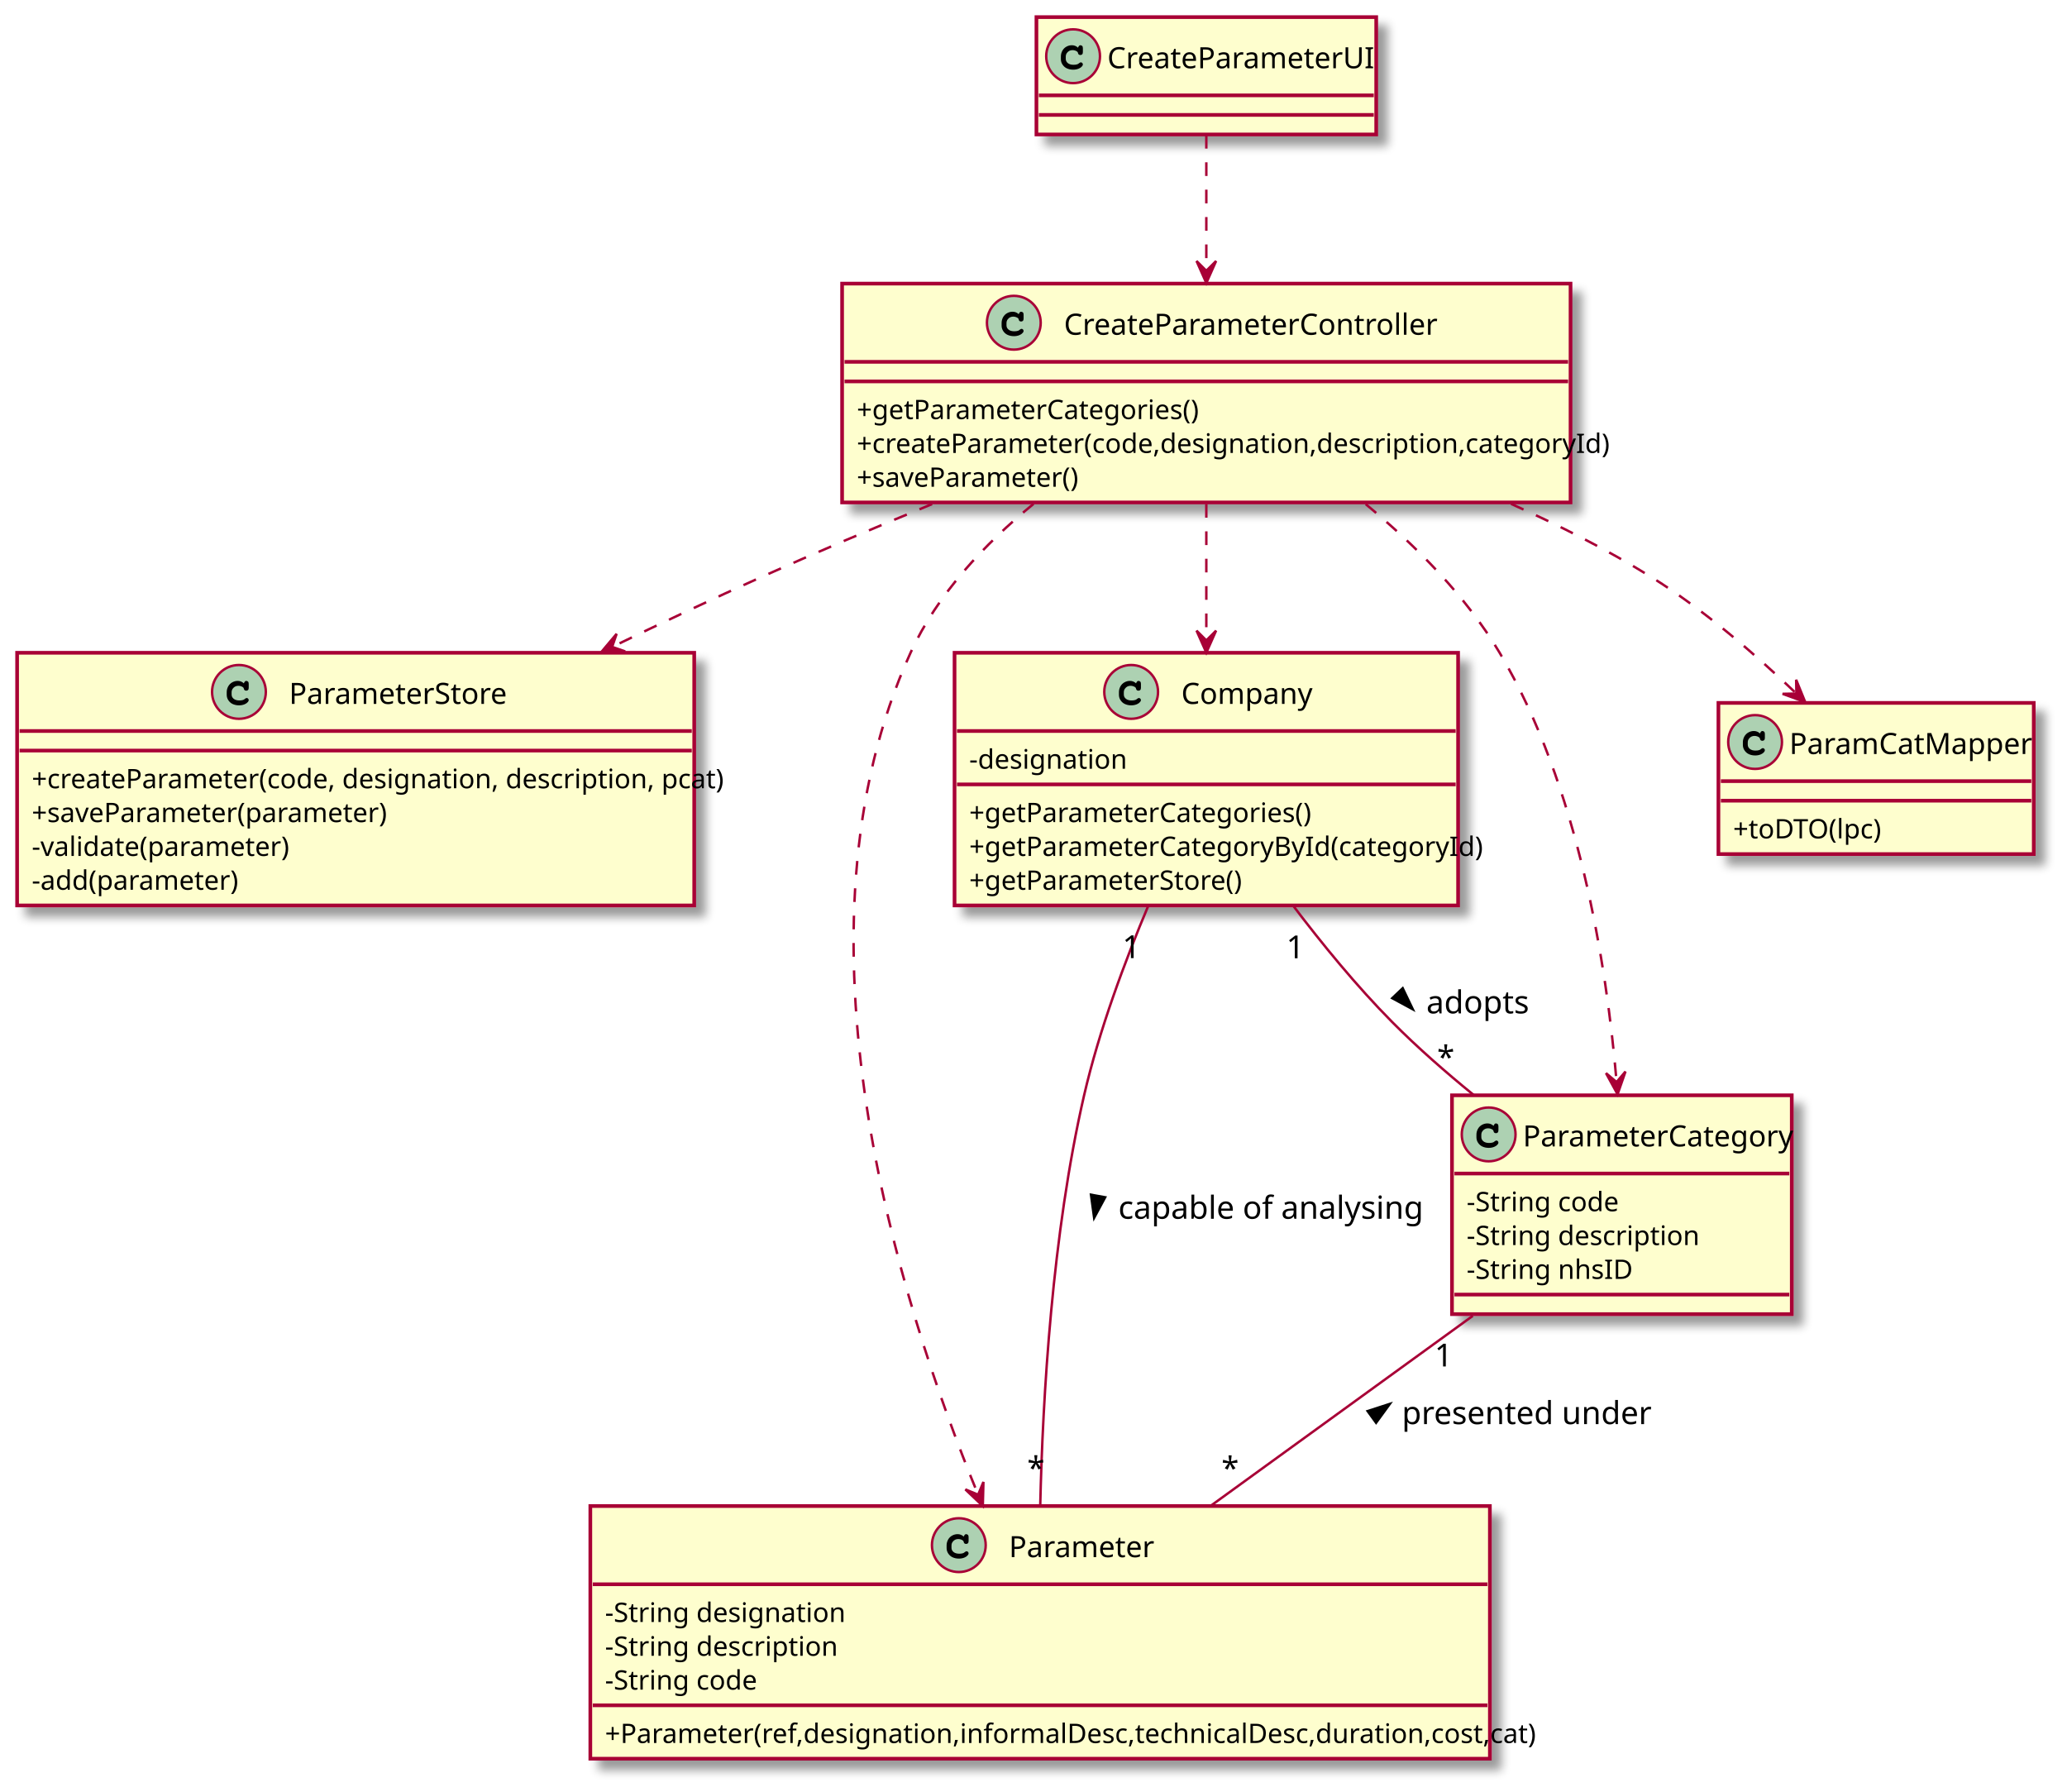
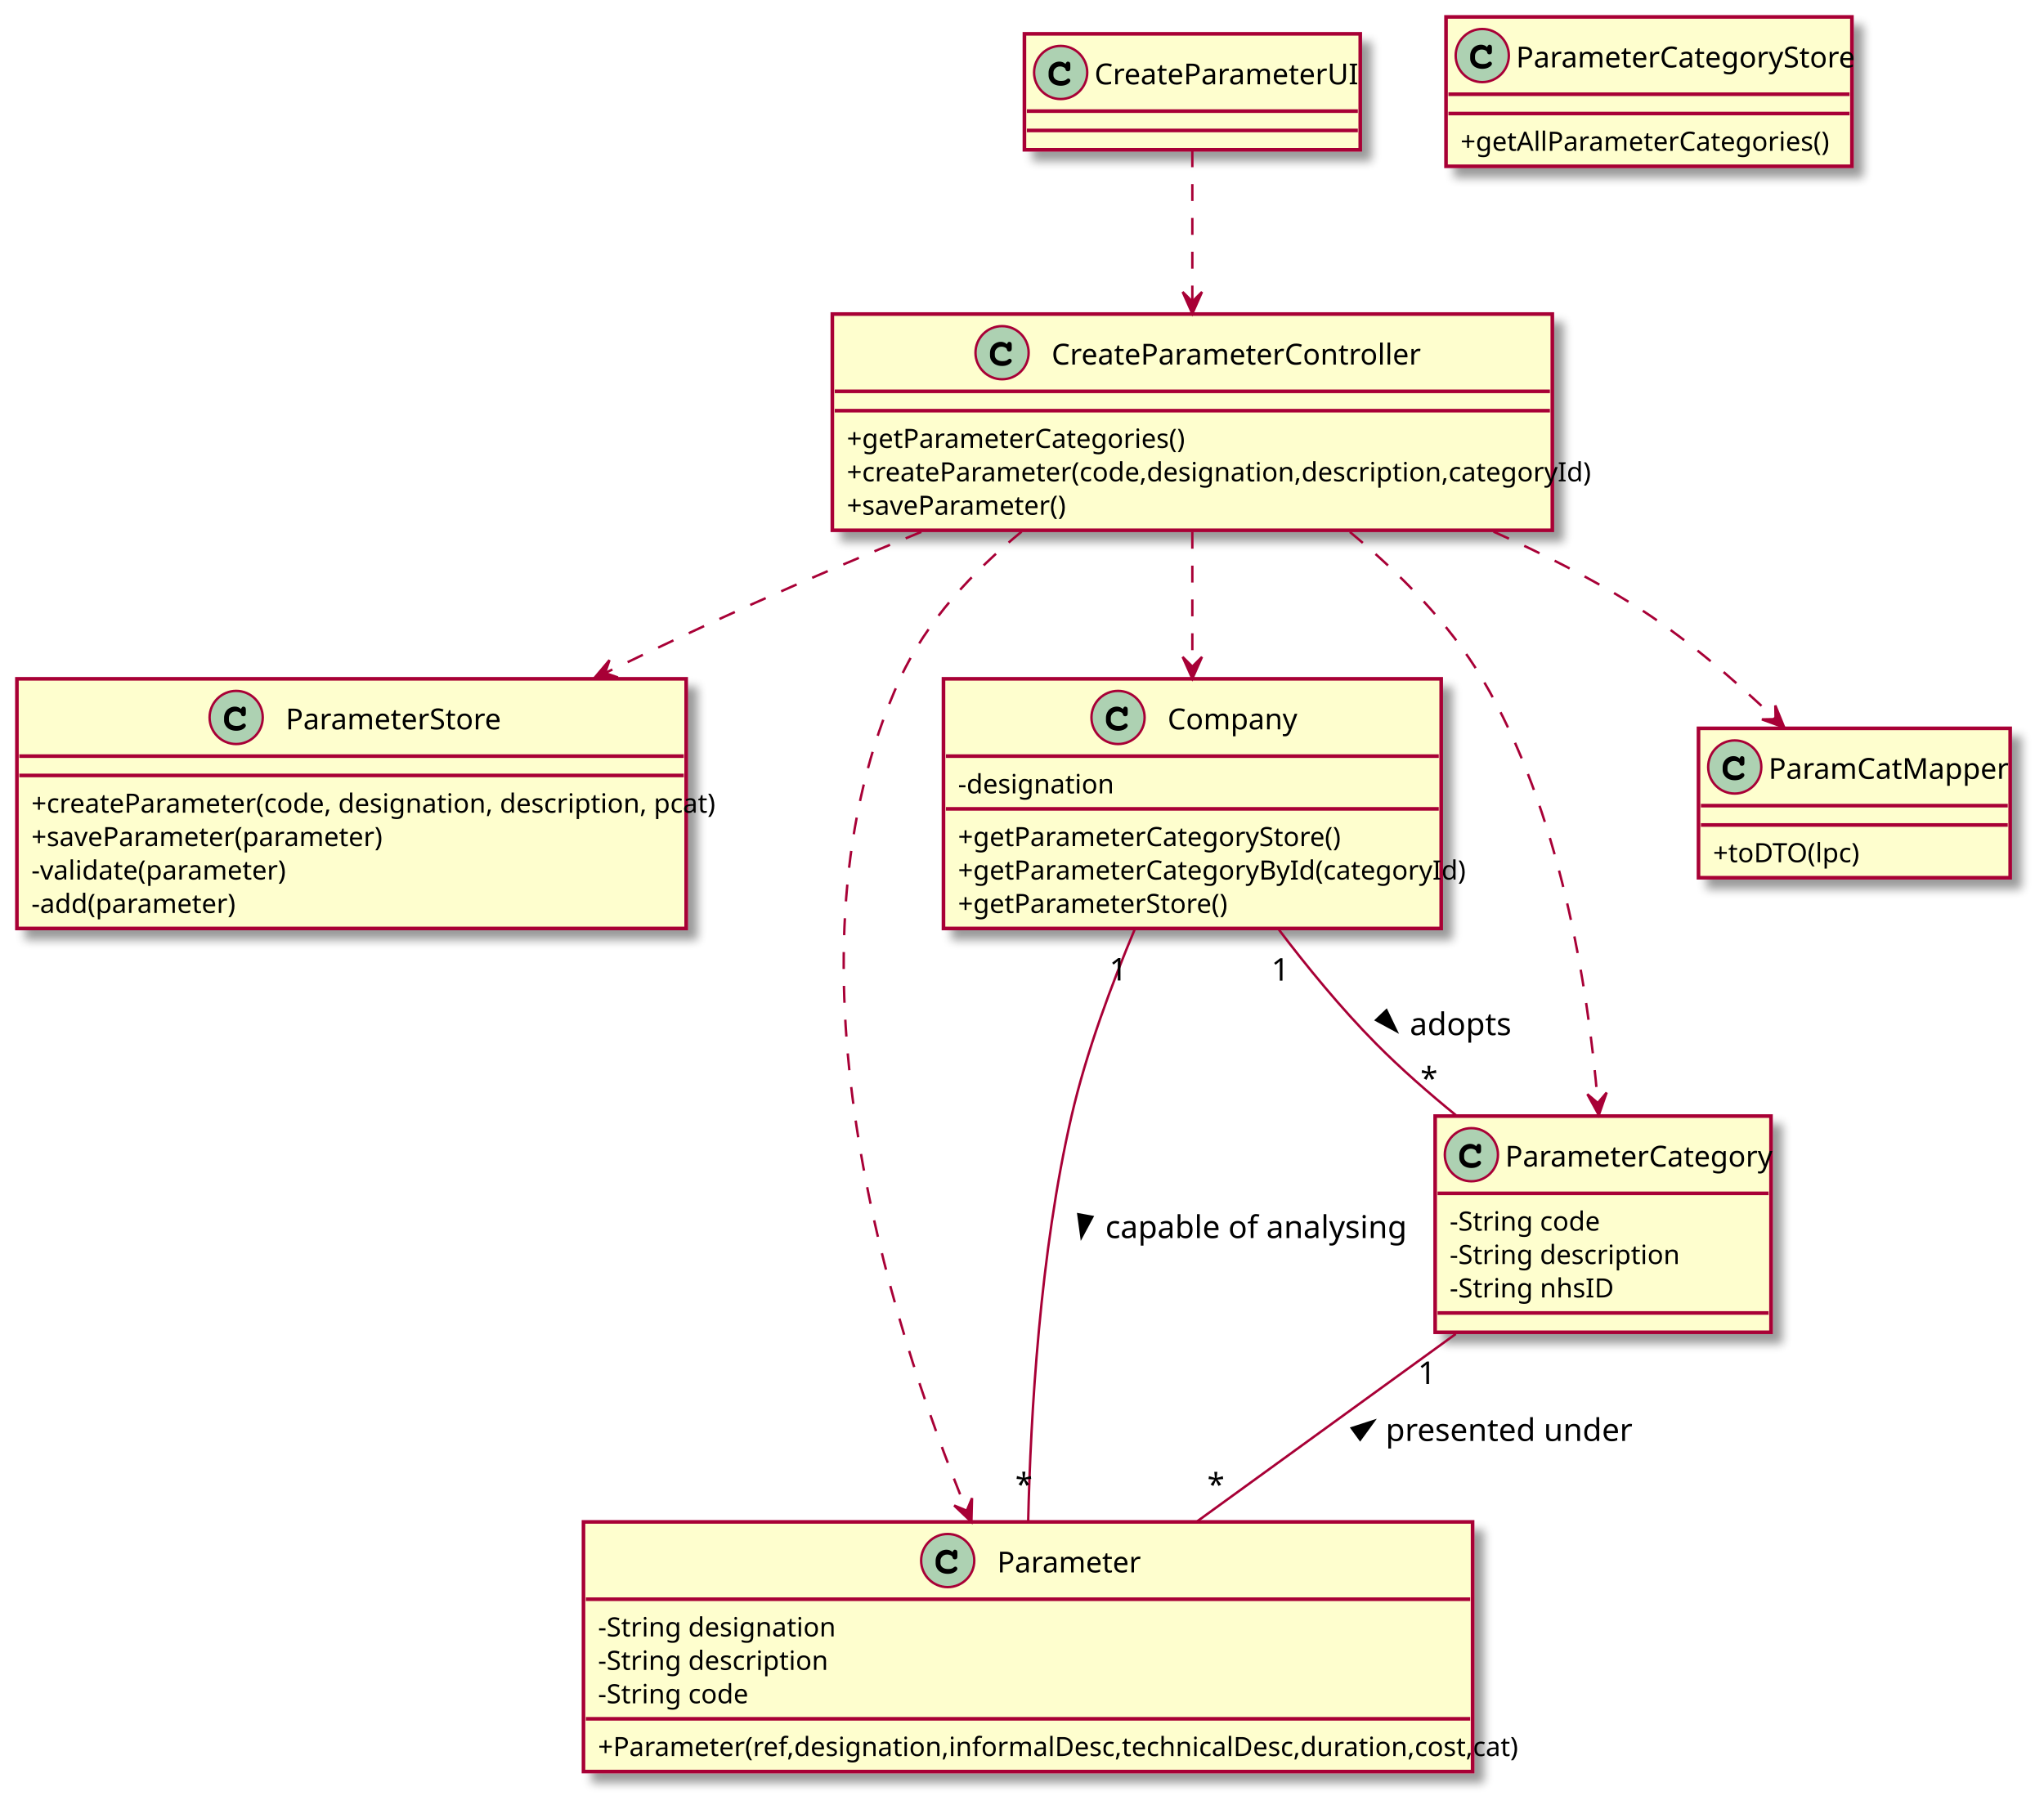
- <svg xmlns="http://www.w3.org/2000/svg" contentScriptType="application/ecmascript" contentStyleType="text/css" height="916.25px" preserveAspectRatio="none" style="width:1057px;height:916px;" version="1.1" viewBox="0 0 1057 916" width="1057.5px" zoomAndPan="magnify">
+ <svg xmlns="http://www.w3.org/2000/svg" contentScriptType="application/ecmascript" contentStyleType="text/css" height="747px" preserveAspectRatio="none" style="width:846px;height:747px;" version="1.1" viewBox="0 0 846 747" width="846px" zoomAndPan="magnify">
  <defs>
-     <filter height="300%" id="f1ad2ldu4767w4" width="300%" x="-1" y="-1">
-       <feGaussianBlur result="blurOut" stdDeviation="2.5" />
+     <filter height="300%" id="f1tzbgn1un567f" width="300%" x="-1" y="-1">
+       <feGaussianBlur result="blurOut" stdDeviation="2.0" />
      <feColorMatrix in="blurOut" result="blurOut2" type="matrix" values="0 0 0 0 0 0 0 0 0 0 0 0 0 0 0 0 0 0 .4 0" />
-       <feOffset dx="5.0" dy="5.0" in="blurOut2" result="blurOut3" />
+       <feOffset dx="4.0" dy="4.0" in="blurOut2" result="blurOut3" />
      <feBlend in="SourceGraphic" in2="blurOut3" mode="normal" />
    </filter>
  </defs>
  <g>
-     <rect codeLine="4" fill="#FEFECE" filter="url(#f1ad2ldu4767w4)" height="129.18" id="ParameterStore" style="stroke:#A80036;stroke-width:1.875;" width="346.25" x="8.75" y="333.75" />
-     <ellipse cx="122.188" cy="353.75" fill="#ADD1B2" rx="13.75" ry="13.75" style="stroke:#A80036;stroke-width:1.25;" />
-     <path d="M124.688,349.375 Q124.941,348.75 125.234,348.438 Q125.527,348.125 125.859,348.125 Q126.445,348.125 126.816,348.477 Q127.188,348.828 127.188,349.648 L127.188,351.602 Q127.188,352.422 126.836,352.773 Q126.484,353.125 125.938,353.125 Q125.449,353.125 125.137,352.91 Q124.824,352.695 124.688,352.129 Q124.629,351.738 124.414,351.523 Q124.023,351.113 123.32,350.879 Q122.617,350.625 121.914,350.625 Q121.035,350.625 120.293,350.977 Q119.57,351.328 119.004,352.109 Q118.438,352.891 118.438,353.965 L118.438,355.117 Q118.438,356.406 119.492,357.266 Q120.547,358.125 122.422,358.125 Q123.535,358.125 124.316,357.871 Q124.766,357.734 125.273,357.285 Q125.606,357.031 125.781,356.953 Q125.957,356.875 126.172,356.875 Q126.582,356.875 126.875,357.207 Q127.188,357.519 127.188,357.969 Q127.188,358.398 126.758,358.906 Q126.133,359.648 125.137,360.059 Q123.828,360.625 122.227,360.625 Q120.352,360.625 118.848,359.883 Q117.637,359.297 116.777,358.027 Q115.938,356.758 115.938,355.254 L115.938,353.887 Q115.938,352.324 116.68,350.957 Q117.441,349.59 118.75,348.867 Q120.078,348.125 121.562,348.125 Q122.461,348.125 123.242,348.438 Q124.023,348.75 124.688,349.375 Z " fill="#000000" />
-     <text fill="#000000" font-family="sans-serif" font-size="15" lengthAdjust="spacing" textLength="108.75" x="147.812" y="359.888">ParameterStore</text>
-     <line style="stroke:#A80036;stroke-width:1.875;" x1="10" x2="353.75" y1="373.75" y2="373.75" />
-     <line style="stroke:#A80036;stroke-width:1.875;" x1="10" x2="353.75" y1="383.75" y2="383.75" />
-     <text fill="#000000" font-family="sans-serif" font-size="13.75" lengthAdjust="spacing" textLength="331.25" x="16.25" y="403.024">+createParameter(code, designation, description, pcat)</text>
-     <text fill="#000000" font-family="sans-serif" font-size="13.75" lengthAdjust="spacing" textLength="170" x="16.25" y="420.319">+saveParameter(parameter)</text>
-     <text fill="#000000" font-family="sans-serif" font-size="13.75" lengthAdjust="spacing" textLength="122.5" x="16.25" y="437.613">-validate(parameter)</text>
-     <text fill="#000000" font-family="sans-serif" font-size="13.75" lengthAdjust="spacing" textLength="98.75" x="16.25" y="454.908">-add(parameter)</text>
-     <rect codeLine="12" fill="#FEFECE" filter="url(#f1ad2ldu4767w4)" height="129.18" id="Parameter" style="stroke:#A80036;stroke-width:1.875;" width="460" x="301.875" y="770" />
-     <ellipse cx="490.312" cy="790" fill="#ADD1B2" rx="13.75" ry="13.75" style="stroke:#A80036;stroke-width:1.25;" />
-     <path d="M492.812,785.625 Q493.066,785 493.359,784.688 Q493.652,784.375 493.984,784.375 Q494.57,784.375 494.941,784.727 Q495.312,785.078 495.312,785.898 L495.312,787.852 Q495.312,788.672 494.961,789.023 Q494.609,789.375 494.062,789.375 Q493.574,789.375 493.262,789.16 Q492.949,788.945 492.812,788.379 Q492.754,787.988 492.539,787.773 Q492.148,787.363 491.445,787.129 Q490.742,786.875 490.039,786.875 Q489.16,786.875 488.418,787.227 Q487.695,787.578 487.129,788.359 Q486.562,789.141 486.562,790.215 L486.562,791.367 Q486.562,792.656 487.617,793.516 Q488.672,794.375 490.547,794.375 Q491.66,794.375 492.441,794.121 Q492.891,793.984 493.398,793.535 Q493.731,793.281 493.906,793.203 Q494.082,793.125 494.297,793.125 Q494.707,793.125 495,793.457 Q495.312,793.769 495.312,794.219 Q495.312,794.648 494.883,795.156 Q494.258,795.898 493.262,796.309 Q491.953,796.875 490.352,796.875 Q488.477,796.875 486.973,796.133 Q485.762,795.547 484.902,794.277 Q484.062,793.008 484.062,791.504 L484.062,790.137 Q484.062,788.574 484.805,787.207 Q485.566,785.84 486.875,785.117 Q488.203,784.375 489.688,784.375 Q490.586,784.375 491.367,784.688 Q492.148,785 492.812,785.625 Z " fill="#000000" />
-     <text fill="#000000" font-family="sans-serif" font-size="15" lengthAdjust="spacing" textLength="72.5" x="515.938" y="796.138">Parameter</text>
-     <line style="stroke:#A80036;stroke-width:1.875;" x1="303.125" x2="760.625" y1="810" y2="810" />
-     <text fill="#000000" font-family="sans-serif" font-size="13.75" lengthAdjust="spacing" textLength="112.5" x="309.375" y="829.274">-String designation</text>
-     <text fill="#000000" font-family="sans-serif" font-size="13.75" lengthAdjust="spacing" textLength="110" x="309.375" y="846.569">-String description</text>
-     <text fill="#000000" font-family="sans-serif" font-size="13.75" lengthAdjust="spacing" textLength="73.75" x="309.375" y="863.864">-String code</text>
-     <line style="stroke:#A80036;stroke-width:1.875;" x1="303.125" x2="760.625" y1="871.885" y2="871.885" />
-     <text fill="#000000" font-family="sans-serif" font-size="13.75" lengthAdjust="spacing" textLength="445" x="309.375" y="891.158">+Parameter(ref,designation,informalDesc,technicalDesc,duration,cost,cat)</text>
-     <rect codeLine="19" fill="#FEFECE" filter="url(#f1ad2ldu4767w4)" height="129.18" id="Company" style="stroke:#A80036;stroke-width:1.875;" width="257.5" x="488.125" y="333.75" />
-     <ellipse cx="578.438" cy="353.75" fill="#ADD1B2" rx="13.75" ry="13.75" style="stroke:#A80036;stroke-width:1.25;" />
-     <path d="M580.938,349.375 Q581.191,348.75 581.484,348.438 Q581.777,348.125 582.109,348.125 Q582.695,348.125 583.066,348.477 Q583.438,348.828 583.438,349.648 L583.438,351.602 Q583.438,352.422 583.086,352.773 Q582.734,353.125 582.188,353.125 Q581.699,353.125 581.387,352.91 Q581.074,352.695 580.938,352.129 Q580.879,351.738 580.664,351.523 Q580.273,351.113 579.57,350.879 Q578.867,350.625 578.164,350.625 Q577.285,350.625 576.543,350.977 Q575.82,351.328 575.254,352.109 Q574.688,352.891 574.688,353.965 L574.688,355.117 Q574.688,356.406 575.742,357.266 Q576.797,358.125 578.672,358.125 Q579.785,358.125 580.566,357.871 Q581.016,357.734 581.523,357.285 Q581.856,357.031 582.031,356.953 Q582.207,356.875 582.422,356.875 Q582.832,356.875 583.125,357.207 Q583.438,357.519 583.438,357.969 Q583.438,358.398 583.008,358.906 Q582.383,359.648 581.387,360.059 Q580.078,360.625 578.477,360.625 Q576.602,360.625 575.098,359.883 Q573.887,359.297 573.027,358.027 Q572.188,356.758 572.188,355.254 L572.188,353.887 Q572.188,352.324 572.93,350.957 Q573.691,349.59 575,348.867 Q576.328,348.125 577.812,348.125 Q578.711,348.125 579.492,348.438 Q580.273,348.75 580.938,349.375 Z " fill="#000000" />
-     <text fill="#000000" font-family="sans-serif" font-size="15" lengthAdjust="spacing" textLength="66.25" x="604.062" y="359.888">Company</text>
-     <line style="stroke:#A80036;stroke-width:1.875;" x1="489.375" x2="744.375" y1="373.75" y2="373.75" />
-     <text fill="#000000" font-family="sans-serif" font-size="13.75" lengthAdjust="spacing" textLength="73.75" x="495.625" y="393.024">-designation</text>
-     <line style="stroke:#A80036;stroke-width:1.875;" x1="489.375" x2="744.375" y1="401.045" y2="401.045" />
-     <text fill="#000000" font-family="sans-serif" font-size="13.75" lengthAdjust="spacing" textLength="162.5" x="495.625" y="420.319">+getParameterCategories()</text>
-     <text fill="#000000" font-family="sans-serif" font-size="13.75" lengthAdjust="spacing" textLength="242.5" x="495.625" y="437.613">+getParameterCategoryById(categoryId)</text>
-     <text fill="#000000" font-family="sans-serif" font-size="13.75" lengthAdjust="spacing" textLength="130" x="495.625" y="454.908">+getParameterStore()</text>
-     <rect codeLine="26" fill="#FEFECE" filter="url(#f1ad2ldu4767w4)" height="111.885" id="ParameterCategory" style="stroke:#A80036;stroke-width:1.875;" width="173.75" x="742.5" y="560" />
-     <ellipse cx="761.25" cy="580" fill="#ADD1B2" rx="13.75" ry="13.75" style="stroke:#A80036;stroke-width:1.25;" />
-     <path d="M763.75,575.625 Q764.004,575 764.297,574.688 Q764.59,574.375 764.922,574.375 Q765.508,574.375 765.879,574.727 Q766.25,575.078 766.25,575.898 L766.25,577.852 Q766.25,578.672 765.898,579.023 Q765.547,579.375 765,579.375 Q764.512,579.375 764.199,579.16 Q763.887,578.945 763.75,578.379 Q763.691,577.988 763.477,577.773 Q763.086,577.363 762.383,577.129 Q761.68,576.875 760.977,576.875 Q760.098,576.875 759.356,577.227 Q758.633,577.578 758.066,578.359 Q757.5,579.141 757.5,580.215 L757.5,581.367 Q757.5,582.656 758.555,583.516 Q759.609,584.375 761.484,584.375 Q762.598,584.375 763.379,584.121 Q763.828,583.984 764.336,583.535 Q764.668,583.281 764.844,583.203 Q765.019,583.125 765.234,583.125 Q765.644,583.125 765.938,583.457 Q766.25,583.769 766.25,584.219 Q766.25,584.648 765.82,585.156 Q765.195,585.898 764.199,586.309 Q762.891,586.875 761.289,586.875 Q759.414,586.875 757.91,586.133 Q756.699,585.547 755.84,584.277 Q755,583.008 755,581.504 L755,580.137 Q755,578.574 755.742,577.207 Q756.504,575.84 757.812,575.117 Q759.141,574.375 760.625,574.375 Q761.523,574.375 762.305,574.688 Q763.086,575 763.75,575.625 Z " fill="#000000" />
-     <text fill="#000000" font-family="sans-serif" font-size="15" lengthAdjust="spacing" textLength="133.75" x="778.75" y="586.138">ParameterCategory</text>
-     <line style="stroke:#A80036;stroke-width:1.875;" x1="743.75" x2="915" y1="600" y2="600" />
-     <text fill="#000000" font-family="sans-serif" font-size="13.75" lengthAdjust="spacing" textLength="73.75" x="750" y="619.274">-String code</text>
-     <text fill="#000000" font-family="sans-serif" font-size="13.75" lengthAdjust="spacing" textLength="110" x="750" y="636.569">-String description</text>
-     <text fill="#000000" font-family="sans-serif" font-size="13.75" lengthAdjust="spacing" textLength="77.5" x="750" y="653.864">-String nhsID</text>
-     <line style="stroke:#A80036;stroke-width:1.875;" x1="743.75" x2="915" y1="661.885" y2="661.885" />
-     <rect codeLine="34" fill="#FEFECE" filter="url(#f1ad2ldu4767w4)" height="77.295" id="ParamCatMapper" style="stroke:#A80036;stroke-width:1.875;" width="161.25" x="878.75" y="359.375" />
-     <ellipse cx="897.5" cy="379.375" fill="#ADD1B2" rx="13.75" ry="13.75" style="stroke:#A80036;stroke-width:1.25;" />
-     <path d="M900,375 Q900.254,374.375 900.547,374.062 Q900.84,373.75 901.172,373.75 Q901.758,373.75 902.129,374.102 Q902.5,374.453 902.5,375.273 L902.5,377.227 Q902.5,378.047 902.148,378.398 Q901.797,378.75 901.25,378.75 Q900.762,378.75 900.449,378.535 Q900.137,378.32 900,377.754 Q899.941,377.363 899.727,377.148 Q899.336,376.738 898.633,376.504 Q897.93,376.25 897.227,376.25 Q896.348,376.25 895.606,376.602 Q894.883,376.953 894.316,377.734 Q893.75,378.516 893.75,379.59 L893.75,380.742 Q893.75,382.031 894.805,382.891 Q895.859,383.75 897.734,383.75 Q898.848,383.75 899.629,383.496 Q900.078,383.359 900.586,382.91 Q900.918,382.656 901.094,382.578 Q901.269,382.5 901.484,382.5 Q901.894,382.5 902.188,382.832 Q902.5,383.144 902.5,383.594 Q902.5,384.023 902.07,384.531 Q901.445,385.273 900.449,385.684 Q899.141,386.25 897.539,386.25 Q895.664,386.25 894.16,385.508 Q892.949,384.922 892.09,383.652 Q891.25,382.383 891.25,380.879 L891.25,379.512 Q891.25,377.949 891.992,376.582 Q892.754,375.215 894.062,374.492 Q895.391,373.75 896.875,373.75 Q897.773,373.75 898.555,374.062 Q899.336,374.375 900,375 Z " fill="#000000" />
-     <text fill="#000000" font-family="sans-serif" font-size="15" lengthAdjust="spacing" textLength="121.25" x="915" y="385.513">ParamCatMapper</text>
-     <line style="stroke:#A80036;stroke-width:1.875;" x1="880" x2="1038.75" y1="399.375" y2="399.375" />
-     <line style="stroke:#A80036;stroke-width:1.875;" x1="880" x2="1038.75" y1="409.375" y2="409.375" />
-     <text fill="#000000" font-family="sans-serif" font-size="13.75" lengthAdjust="spacing" textLength="72.5" x="886.25" y="428.649">+toDTO(lpc)</text>
-     <rect codeLine="39" fill="#FEFECE" filter="url(#f1ad2ldu4767w4)" height="111.885" id="CreateParameterController" style="stroke:#A80036;stroke-width:1.875;" width="372.5" x="430.625" y="145" />
-     <ellipse cx="518.438" cy="165" fill="#ADD1B2" rx="13.75" ry="13.75" style="stroke:#A80036;stroke-width:1.25;" />
-     <path d="M520.938,160.625 Q521.191,160 521.484,159.688 Q521.777,159.375 522.109,159.375 Q522.695,159.375 523.066,159.727 Q523.438,160.078 523.438,160.898 L523.438,162.852 Q523.438,163.672 523.086,164.023 Q522.734,164.375 522.188,164.375 Q521.699,164.375 521.387,164.16 Q521.074,163.945 520.938,163.379 Q520.879,162.988 520.664,162.773 Q520.273,162.363 519.57,162.129 Q518.867,161.875 518.164,161.875 Q517.285,161.875 516.543,162.227 Q515.82,162.578 515.254,163.359 Q514.688,164.141 514.688,165.215 L514.688,166.367 Q514.688,167.656 515.742,168.516 Q516.797,169.375 518.672,169.375 Q519.785,169.375 520.566,169.121 Q521.016,168.984 521.523,168.535 Q521.856,168.281 522.031,168.203 Q522.207,168.125 522.422,168.125 Q522.832,168.125 523.125,168.457 Q523.438,168.769 523.438,169.219 Q523.438,169.648 523.008,170.156 Q522.383,170.898 521.387,171.309 Q520.078,171.875 518.477,171.875 Q516.602,171.875 515.098,171.133 Q513.887,170.547 513.027,169.277 Q512.188,168.008 512.188,166.504 L512.188,165.137 Q512.188,163.574 512.93,162.207 Q513.691,160.84 515,160.117 Q516.328,159.375 517.812,159.375 Q518.711,159.375 519.492,159.688 Q520.273,160 520.938,160.625 Z " fill="#000000" />
-     <text fill="#000000" font-family="sans-serif" font-size="15" lengthAdjust="spacing" textLength="186.25" x="544.062" y="171.138">CreateParameterController</text>
-     <line style="stroke:#A80036;stroke-width:1.875;" x1="431.875" x2="801.875" y1="185" y2="185" />
-     <line style="stroke:#A80036;stroke-width:1.875;" x1="431.875" x2="801.875" y1="195" y2="195" />
-     <text fill="#000000" font-family="sans-serif" font-size="13.75" lengthAdjust="spacing" textLength="162.5" x="438.125" y="214.274">+getParameterCategories()</text>
-     <text fill="#000000" font-family="sans-serif" font-size="13.75" lengthAdjust="spacing" textLength="357.5" x="438.125" y="231.569">+createParameter(code,designation,description,categoryId)</text>
-     <text fill="#000000" font-family="sans-serif" font-size="13.75" lengthAdjust="spacing" textLength="108.75" x="438.125" y="248.863">+saveParameter()</text>
-     <rect codeLine="45" fill="#FEFECE" filter="url(#f1ad2ldu4767w4)" height="60" id="CreateParameterUI" style="stroke:#A80036;stroke-width:1.875;" width="173.75" x="530" y="8.75" />
-     <ellipse cx="548.75" cy="28.75" fill="#ADD1B2" rx="13.75" ry="13.75" style="stroke:#A80036;stroke-width:1.25;" />
-     <path d="M551.25,24.375 Q551.504,23.75 551.797,23.438 Q552.09,23.125 552.422,23.125 Q553.008,23.125 553.379,23.477 Q553.75,23.828 553.75,24.648 L553.75,26.602 Q553.75,27.422 553.398,27.773 Q553.047,28.125 552.5,28.125 Q552.012,28.125 551.699,27.91 Q551.387,27.695 551.25,27.129 Q551.191,26.738 550.977,26.523 Q550.586,26.113 549.883,25.879 Q549.18,25.625 548.477,25.625 Q547.598,25.625 546.856,25.977 Q546.133,26.328 545.566,27.109 Q545,27.891 545,28.965 L545,30.117 Q545,31.406 546.055,32.266 Q547.109,33.125 548.984,33.125 Q550.098,33.125 550.879,32.871 Q551.328,32.734 551.836,32.285 Q552.168,32.031 552.344,31.953 Q552.519,31.875 552.734,31.875 Q553.144,31.875 553.438,32.207 Q553.75,32.52 553.75,32.969 Q553.75,33.398 553.32,33.906 Q552.695,34.648 551.699,35.059 Q550.391,35.625 548.789,35.625 Q546.914,35.625 545.41,34.883 Q544.199,34.297 543.34,33.027 Q542.5,31.758 542.5,30.254 L542.5,28.887 Q542.5,27.324 543.242,25.957 Q544.004,24.59 545.312,23.867 Q546.641,23.125 548.125,23.125 Q549.023,23.125 549.805,23.438 Q550.586,23.75 551.25,24.375 Z " fill="#000000" />
-     <text fill="#000000" font-family="sans-serif" font-size="15" lengthAdjust="spacing" textLength="133.75" x="566.25" y="34.888">CreateParameterUI</text>
-     <line style="stroke:#A80036;stroke-width:1.875;" x1="531.25" x2="702.5" y1="48.75" y2="48.75" />
-     <line style="stroke:#A80036;stroke-width:1.875;" x1="531.25" x2="702.5" y1="58.75" y2="58.75" />
-     <path codeLine="48" d="M616.875,68.975 C616.875,88.237 616.875,114.275 616.875,138.062 " fill="none" id="CreateParameterUI-to-CreateParameterController" style="stroke:#A80036;stroke-width:1.25;stroke-dasharray:7.0,7.0;" />
-     <polygon fill="#A80036" points="616.875,144.7,621.875,133.45,616.875,138.45,611.875,133.45,616.875,144.7" style="stroke:#A80036;stroke-width:1.25;" />
-     <path codeLine="49" d="M698.388,257.762 C723.8,278.775 749.663,304.738 766.875,333.75 C807.25,401.825 821.587,493.2 826.663,553.062 " fill="none" id="CreateParameterController-to-ParameterCategory" style="stroke:#A80036;stroke-width:1.25;stroke-dasharray:7.0,7.0;" />
-     <polygon fill="#A80036" points="827.175,559.475,831.226,547.85,826.657,553.246,821.261,548.678,827.175,559.475" style="stroke:#A80036;stroke-width:1.25;" />
-     <path codeLine="50" d="M772.712,257.6 C797.388,268.65 822.1,281.175 844.375,295 C871.125,311.613 897.675,334.575 918.5,354.488 " fill="none" id="CreateParameterController-to-ParamCatMapper" style="stroke:#A80036;stroke-width:1.25;stroke-dasharray:7.0,7.0;" />
-     <polygon fill="#A80036" points="923.125,358.95,918.497,347.542,918.626,354.612,911.556,354.74,923.125,358.95" style="stroke:#A80036;stroke-width:1.25;" />
-     <path codeLine="51" d="M528.525,257.613 C503.438,278.15 479.262,303.863 465.625,333.75 C400.488,476.512 459.2,664.462 500.15,764.138 " fill="none" id="CreateParameterController-to-Parameter" style="stroke:#A80036;stroke-width:1.25;stroke-dasharray:7.0,7.0;" />
-     <polygon fill="#A80036" points="502.575,769.987,502.896,757.681,500.186,764.212,493.655,761.502,502.575,769.987" style="stroke:#A80036;stroke-width:1.25;" />
-     <path codeLine="52" d="M616.875,257.675 C616.875,279.325 616.875,304.413 616.875,327.288 " fill="none" id="CreateParameterController-to-Company" style="stroke:#A80036;stroke-width:1.25;stroke-dasharray:7.0,7.0;" />
-     <polygon fill="#A80036" points="616.875,333.675,621.875,322.425,616.875,327.425,611.875,322.425,616.875,333.675" style="stroke:#A80036;stroke-width:1.25;" />
-     <path codeLine="53" d="M476.65,257.712 C447.637,269.637 417.387,282.45 389.375,295 C364.525,306.137 338.262,318.525 313.087,330.725 " fill="none" id="CreateParameterController-to-ParameterStore" style="stroke:#A80036;stroke-width:1.25;stroke-dasharray:7.0,7.0;" />
-     <polygon fill="#A80036" points="307.4,333.488,319.704,333.055,313.019,330.75,315.323,324.065,307.4,333.488" style="stroke:#A80036;stroke-width:1.25;" />
-     <path codeLine="55" d="M587.438,462.512 C575.163,491.587 562.013,526.9 554.375,560 C538.075,630.7 533.212,714.087 531.938,769.962 " fill="none" id="Company-Parameter" style="stroke:#A80036;stroke-width:1.25;" />
-     <polygon fill="#000000" points="559.515,622.62,565.139,612.146,557.908,610.841,559.515,622.62" style="stroke:#000000;stroke-width:1.25;" />
-     <text fill="#000000" font-family="sans-serif" font-size="16.25" lengthAdjust="spacing" textLength="147.5" x="571.875" y="623.119">capable of analysing</text>
-     <text fill="#000000" font-family="sans-serif" font-size="16.25" lengthAdjust="spacing" textLength="8.75" x="573.933" y="489.843">1</text>
-     <text fill="#000000" font-family="sans-serif" font-size="16.25" lengthAdjust="spacing" textLength="6.25" x="525.257" y="756.368">*</text>
-     <path codeLine="56" d="M660.925,462.587 C676.087,482.625 693.825,504.275 711.875,522.5 C724.663,535.413 739.237,548.175 753.675,559.913 " fill="none" id="Company-ParameterCategory" style="stroke:#A80036;stroke-width:1.25;" />
-     <polygon fill="#000000" points="722.437,515.994,717.296,505.275,711.977,510.344,722.437,515.994" style="stroke:#000000;stroke-width:1.25;" />
-     <text fill="#000000" font-family="sans-serif" font-size="16.25" lengthAdjust="spacing" textLength="48.75" x="729.375" y="518.119">adopts</text>
-     <text fill="#000000" font-family="sans-serif" font-size="16.25" lengthAdjust="spacing" textLength="8.75" x="657.754" y="489.928">1</text>
-     <text fill="#000000" font-family="sans-serif" font-size="16.25" lengthAdjust="spacing" textLength="6.25" x="734.862" y="546.293">*</text>
-     <path codeLine="57" d="M753.15,672.75 C712.35,702.325 661.913,738.875 619.487,769.625 " fill="none" id="ParameterCategory-Parameter" style="stroke:#A80036;stroke-width:1.25;" />
-     <polygon fill="#000000" points="710.686,717.802,699.375,721.462,703.687,727.412,710.686,717.802" style="stroke:#000000;stroke-width:1.25;" />
-     <text fill="#000000" font-family="sans-serif" font-size="16.25" lengthAdjust="spacing" textLength="116.25" x="716.875" y="728.119">presented under</text>
-     <text fill="#000000" font-family="sans-serif" font-size="16.25" lengthAdjust="spacing" textLength="8.75" x="733.569" y="698.626">1</text>
-     <text fill="#000000" font-family="sans-serif" font-size="16.25" lengthAdjust="spacing" textLength="6.25" x="624.591" y="756.45">*</text>
+     <rect codeLine="4" fill="#FEFECE" filter="url(#f1tzbgn1un567f)" height="103.344" id="ParameterStore" style="stroke:#A80036;stroke-width:1.5;" width="277" x="7" y="281" />
+     <ellipse cx="97.75" cy="297" fill="#ADD1B2" rx="11" ry="11" style="stroke:#A80036;stroke-width:1.0;" />
+     <path d="M99.75,293.5 Q99.953,293 100.188,292.75 Q100.422,292.5 100.688,292.5 Q101.156,292.5 101.453,292.781 Q101.75,293.062 101.75,293.719 L101.75,295.281 Q101.75,295.938 101.469,296.219 Q101.188,296.5 100.75,296.5 Q100.359,296.5 100.109,296.328 Q99.859,296.156 99.75,295.703 Q99.703,295.391 99.531,295.219 Q99.219,294.891 98.656,294.703 Q98.094,294.5 97.531,294.5 Q96.828,294.5 96.234,294.781 Q95.656,295.062 95.203,295.688 Q94.75,296.312 94.75,297.172 L94.75,298.094 Q94.75,299.125 95.594,299.812 Q96.438,300.5 97.938,300.5 Q98.828,300.5 99.453,300.297 Q99.812,300.188 100.219,299.828 Q100.484,299.625 100.625,299.562 Q100.766,299.5 100.938,299.5 Q101.266,299.5 101.5,299.766 Q101.75,300.016 101.75,300.375 Q101.75,300.719 101.406,301.125 Q100.906,301.719 100.109,302.047 Q99.062,302.5 97.781,302.5 Q96.281,302.5 95.078,301.906 Q94.109,301.438 93.422,300.422 Q92.75,299.406 92.75,298.203 L92.75,297.109 Q92.75,295.859 93.344,294.766 Q93.953,293.672 95,293.094 Q96.062,292.5 97.25,292.5 Q97.969,292.5 98.594,292.75 Q99.219,293 99.75,293.5 Z " fill="#000000" />
+     <text fill="#000000" font-family="sans-serif" font-size="12" lengthAdjust="spacing" textLength="87" x="118.25" y="301.91">ParameterStore</text>
+     <line style="stroke:#A80036;stroke-width:1.5;" x1="8" x2="283" y1="313" y2="313" />
+     <line style="stroke:#A80036;stroke-width:1.5;" x1="8" x2="283" y1="321" y2="321" />
+     <text fill="#000000" font-family="sans-serif" font-size="11" lengthAdjust="spacing" textLength="265" x="13" y="336.419">+createParameter(code, designation, description, pcat)</text>
+     <text fill="#000000" font-family="sans-serif" font-size="11" lengthAdjust="spacing" textLength="136" x="13" y="350.255">+saveParameter(parameter)</text>
+     <text fill="#000000" font-family="sans-serif" font-size="11" lengthAdjust="spacing" textLength="98" x="13" y="364.091">-validate(parameter)</text>
+     <text fill="#000000" font-family="sans-serif" font-size="11" lengthAdjust="spacing" textLength="79" x="13" y="377.927">-add(parameter)</text>
+     <rect codeLine="11" fill="#FEFECE" filter="url(#f1tzbgn1un567f)" height="61.836" id="ParameterCategoryStore" style="stroke:#A80036;stroke-width:1.5;" width="168" x="598.5" y="7" />
+     <ellipse cx="613.5" cy="23" fill="#ADD1B2" rx="11" ry="11" style="stroke:#A80036;stroke-width:1.0;" />
+     <path d="M615.5,19.5 Q615.703,19 615.938,18.75 Q616.172,18.5 616.438,18.5 Q616.906,18.5 617.203,18.781 Q617.5,19.062 617.5,19.719 L617.5,21.281 Q617.5,21.938 617.219,22.219 Q616.938,22.5 616.5,22.5 Q616.109,22.5 615.859,22.328 Q615.609,22.156 615.5,21.703 Q615.453,21.391 615.281,21.219 Q614.969,20.891 614.406,20.703 Q613.844,20.5 613.281,20.5 Q612.578,20.5 611.984,20.781 Q611.406,21.062 610.953,21.688 Q610.5,22.312 610.5,23.172 L610.5,24.094 Q610.5,25.125 611.344,25.812 Q612.188,26.5 613.688,26.5 Q614.578,26.5 615.203,26.297 Q615.562,26.188 615.969,25.828 Q616.234,25.625 616.375,25.562 Q616.516,25.5 616.688,25.5 Q617.016,25.5 617.25,25.766 Q617.5,26.016 617.5,26.375 Q617.5,26.719 617.156,27.125 Q616.656,27.719 615.859,28.047 Q614.812,28.5 613.531,28.5 Q612.031,28.5 610.828,27.906 Q609.859,27.438 609.172,26.422 Q608.5,25.406 608.5,24.203 L608.5,23.109 Q608.5,21.859 609.094,20.766 Q609.703,19.672 610.75,19.094 Q611.812,18.5 613,18.5 Q613.719,18.5 614.344,18.75 Q614.969,19 615.5,19.5 Z " fill="#000000" />
+     <text fill="#000000" font-family="sans-serif" font-size="12" lengthAdjust="spacing" textLength="136" x="627.5" y="27.91">ParameterCategoryStore</text>
+     <line style="stroke:#A80036;stroke-width:1.5;" x1="599.5" x2="765.5" y1="39" y2="39" />
+     <line style="stroke:#A80036;stroke-width:1.5;" x1="599.5" x2="765.5" y1="47" y2="47" />
+     <text fill="#000000" font-family="sans-serif" font-size="11" lengthAdjust="spacing" textLength="142" x="604.5" y="62.419">+getAllParameterCategories()</text>
+     <rect codeLine="16" fill="#FEFECE" filter="url(#f1tzbgn1un567f)" height="103.344" id="Parameter" style="stroke:#A80036;stroke-width:1.5;" width="368" x="241.5" y="630" />
+     <ellipse cx="392.25" cy="646" fill="#ADD1B2" rx="11" ry="11" style="stroke:#A80036;stroke-width:1.0;" />
+     <path d="M394.25,642.5 Q394.453,642 394.688,641.75 Q394.922,641.5 395.188,641.5 Q395.656,641.5 395.953,641.781 Q396.25,642.062 396.25,642.719 L396.25,644.281 Q396.25,644.938 395.969,645.219 Q395.688,645.5 395.25,645.5 Q394.859,645.5 394.609,645.328 Q394.359,645.156 394.25,644.703 Q394.203,644.391 394.031,644.219 Q393.719,643.891 393.156,643.703 Q392.594,643.5 392.031,643.5 Q391.328,643.5 390.734,643.781 Q390.156,644.062 389.703,644.688 Q389.25,645.312 389.25,646.172 L389.25,647.094 Q389.25,648.125 390.094,648.812 Q390.938,649.5 392.438,649.5 Q393.328,649.5 393.953,649.297 Q394.312,649.188 394.719,648.828 Q394.984,648.625 395.125,648.562 Q395.266,648.5 395.438,648.5 Q395.766,648.5 396,648.766 Q396.25,649.016 396.25,649.375 Q396.25,649.719 395.906,650.125 Q395.406,650.719 394.609,651.047 Q393.562,651.5 392.281,651.5 Q390.781,651.5 389.578,650.906 Q388.609,650.438 387.922,649.422 Q387.25,648.406 387.25,647.203 L387.25,646.109 Q387.25,644.859 387.844,643.766 Q388.453,642.672 389.5,642.094 Q390.562,641.5 391.75,641.5 Q392.469,641.5 393.094,641.75 Q393.719,642 394.25,642.5 Z " fill="#000000" />
+     <text fill="#000000" font-family="sans-serif" font-size="12" lengthAdjust="spacing" textLength="58" x="412.75" y="650.91">Parameter</text>
+     <line style="stroke:#A80036;stroke-width:1.5;" x1="242.5" x2="608.5" y1="662" y2="662" />
+     <text fill="#000000" font-family="sans-serif" font-size="11" lengthAdjust="spacing" textLength="90" x="247.5" y="677.419">-String designation</text>
+     <text fill="#000000" font-family="sans-serif" font-size="11" lengthAdjust="spacing" textLength="88" x="247.5" y="691.255">-String description</text>
+     <text fill="#000000" font-family="sans-serif" font-size="11" lengthAdjust="spacing" textLength="59" x="247.5" y="705.091">-String code</text>
+     <line style="stroke:#A80036;stroke-width:1.5;" x1="242.5" x2="608.5" y1="711.508" y2="711.508" />
+     <text fill="#000000" font-family="sans-serif" font-size="11" lengthAdjust="spacing" textLength="356" x="247.5" y="726.927">+Parameter(ref,designation,informalDesc,technicalDesc,duration,cost,cat)</text>
+     <rect codeLine="23" fill="#FEFECE" filter="url(#f1tzbgn1un567f)" height="103.344" id="Company" style="stroke:#A80036;stroke-width:1.5;" width="206" x="390.5" y="281" />
+     <ellipse cx="462.75" cy="297" fill="#ADD1B2" rx="11" ry="11" style="stroke:#A80036;stroke-width:1.0;" />
+     <path d="M464.75,293.5 Q464.953,293 465.188,292.75 Q465.422,292.5 465.688,292.5 Q466.156,292.5 466.453,292.781 Q466.75,293.062 466.75,293.719 L466.75,295.281 Q466.75,295.938 466.469,296.219 Q466.188,296.5 465.75,296.5 Q465.359,296.5 465.109,296.328 Q464.859,296.156 464.75,295.703 Q464.703,295.391 464.531,295.219 Q464.219,294.891 463.656,294.703 Q463.094,294.5 462.531,294.5 Q461.828,294.5 461.234,294.781 Q460.656,295.062 460.203,295.688 Q459.75,296.312 459.75,297.172 L459.75,298.094 Q459.75,299.125 460.594,299.812 Q461.438,300.5 462.938,300.5 Q463.828,300.5 464.453,300.297 Q464.812,300.188 465.219,299.828 Q465.484,299.625 465.625,299.562 Q465.766,299.5 465.938,299.5 Q466.266,299.5 466.5,299.766 Q466.75,300.016 466.75,300.375 Q466.75,300.719 466.406,301.125 Q465.906,301.719 465.109,302.047 Q464.062,302.5 462.781,302.5 Q461.281,302.5 460.078,301.906 Q459.109,301.438 458.422,300.422 Q457.75,299.406 457.75,298.203 L457.75,297.109 Q457.75,295.859 458.344,294.766 Q458.953,293.672 460,293.094 Q461.062,292.5 462.25,292.5 Q462.969,292.5 463.594,292.75 Q464.219,293 464.75,293.5 Z " fill="#000000" />
+     <text fill="#000000" font-family="sans-serif" font-size="12" lengthAdjust="spacing" textLength="53" x="483.25" y="301.91">Company</text>
+     <line style="stroke:#A80036;stroke-width:1.5;" x1="391.5" x2="595.5" y1="313" y2="313" />
+     <text fill="#000000" font-family="sans-serif" font-size="11" lengthAdjust="spacing" textLength="59" x="396.5" y="328.419">-designation</text>
+     <line style="stroke:#A80036;stroke-width:1.5;" x1="391.5" x2="595.5" y1="334.836" y2="334.836" />
+     <text fill="#000000" font-family="sans-serif" font-size="11" lengthAdjust="spacing" textLength="148" x="396.5" y="350.255">+getParameterCategoryStore()</text>
+     <text fill="#000000" font-family="sans-serif" font-size="11" lengthAdjust="spacing" textLength="194" x="396.5" y="364.091">+getParameterCategoryById(categoryId)</text>
+     <text fill="#000000" font-family="sans-serif" font-size="11" lengthAdjust="spacing" textLength="104" x="396.5" y="377.927">+getParameterStore()</text>
+     <rect codeLine="30" fill="#FEFECE" filter="url(#f1tzbgn1un567f)" height="89.508" id="ParameterCategory" style="stroke:#A80036;stroke-width:1.5;" width="139" x="594" y="462" />
+     <ellipse cx="609" cy="478" fill="#ADD1B2" rx="11" ry="11" style="stroke:#A80036;stroke-width:1.0;" />
+     <path d="M611,474.5 Q611.203,474 611.438,473.75 Q611.672,473.5 611.938,473.5 Q612.406,473.5 612.703,473.781 Q613,474.062 613,474.719 L613,476.281 Q613,476.938 612.719,477.219 Q612.438,477.5 612,477.5 Q611.609,477.5 611.359,477.328 Q611.109,477.156 611,476.703 Q610.953,476.391 610.781,476.219 Q610.469,475.891 609.906,475.703 Q609.344,475.5 608.781,475.5 Q608.078,475.5 607.484,475.781 Q606.906,476.062 606.453,476.688 Q606,477.312 606,478.172 L606,479.094 Q606,480.125 606.844,480.812 Q607.688,481.5 609.188,481.5 Q610.078,481.5 610.703,481.297 Q611.062,481.188 611.469,480.828 Q611.734,480.625 611.875,480.562 Q612.016,480.5 612.188,480.5 Q612.516,480.5 612.75,480.766 Q613,481.016 613,481.375 Q613,481.719 612.656,482.125 Q612.156,482.719 611.359,483.047 Q610.312,483.5 609.031,483.5 Q607.531,483.5 606.328,482.906 Q605.359,482.438 604.672,481.422 Q604,480.406 604,479.203 L604,478.109 Q604,476.859 604.594,475.766 Q605.203,474.672 606.25,474.094 Q607.312,473.5 608.5,473.5 Q609.219,473.5 609.844,473.75 Q610.469,474 611,474.5 Z " fill="#000000" />
+     <text fill="#000000" font-family="sans-serif" font-size="12" lengthAdjust="spacing" textLength="107" x="623" y="482.91">ParameterCategory</text>
+     <line style="stroke:#A80036;stroke-width:1.5;" x1="595" x2="732" y1="494" y2="494" />
+     <text fill="#000000" font-family="sans-serif" font-size="11" lengthAdjust="spacing" textLength="59" x="600" y="509.419">-String code</text>
+     <text fill="#000000" font-family="sans-serif" font-size="11" lengthAdjust="spacing" textLength="88" x="600" y="523.255">-String description</text>
+     <text fill="#000000" font-family="sans-serif" font-size="11" lengthAdjust="spacing" textLength="62" x="600" y="537.091">-String nhsID</text>
+     <line style="stroke:#A80036;stroke-width:1.5;" x1="595" x2="732" y1="543.508" y2="543.508" />
+     <rect codeLine="38" fill="#FEFECE" filter="url(#f1tzbgn1un567f)" height="61.836" id="ParamCatMapper" style="stroke:#A80036;stroke-width:1.5;" width="129" x="703" y="301.5" />
+     <ellipse cx="718" cy="317.5" fill="#ADD1B2" rx="11" ry="11" style="stroke:#A80036;stroke-width:1.0;" />
+     <path d="M720,314 Q720.203,313.5 720.438,313.25 Q720.672,313 720.938,313 Q721.406,313 721.703,313.281 Q722,313.562 722,314.219 L722,315.781 Q722,316.438 721.719,316.719 Q721.438,317 721,317 Q720.609,317 720.359,316.828 Q720.109,316.656 720,316.203 Q719.953,315.891 719.781,315.719 Q719.469,315.391 718.906,315.203 Q718.344,315 717.781,315 Q717.078,315 716.484,315.281 Q715.906,315.562 715.453,316.188 Q715,316.812 715,317.672 L715,318.594 Q715,319.625 715.844,320.312 Q716.688,321 718.188,321 Q719.078,321 719.703,320.797 Q720.062,320.688 720.469,320.328 Q720.734,320.125 720.875,320.062 Q721.016,320 721.188,320 Q721.516,320 721.75,320.266 Q722,320.516 722,320.875 Q722,321.219 721.656,321.625 Q721.156,322.219 720.359,322.547 Q719.312,323 718.031,323 Q716.531,323 715.328,322.406 Q714.359,321.938 713.672,320.922 Q713,319.906 713,318.703 L713,317.609 Q713,316.359 713.594,315.266 Q714.203,314.172 715.25,313.594 Q716.312,313 717.5,313 Q718.219,313 718.844,313.25 Q719.469,313.5 720,314 Z " fill="#000000" />
+     <text fill="#000000" font-family="sans-serif" font-size="12" lengthAdjust="spacing" textLength="97" x="732" y="322.41">ParamCatMapper</text>
+     <line style="stroke:#A80036;stroke-width:1.5;" x1="704" x2="831" y1="333.5" y2="333.5" />
+     <line style="stroke:#A80036;stroke-width:1.5;" x1="704" x2="831" y1="341.5" y2="341.5" />
+     <text fill="#000000" font-family="sans-serif" font-size="11" lengthAdjust="spacing" textLength="58" x="709" y="356.919">+toDTO(lpc)</text>
+     <rect codeLine="43" fill="#FEFECE" filter="url(#f1tzbgn1un567f)" height="89.508" id="CreateParameterController" style="stroke:#A80036;stroke-width:1.5;" width="298" x="344.5" y="130" />
+     <ellipse cx="414.75" cy="146" fill="#ADD1B2" rx="11" ry="11" style="stroke:#A80036;stroke-width:1.0;" />
+     <path d="M416.75,142.5 Q416.953,142 417.188,141.75 Q417.422,141.5 417.688,141.5 Q418.156,141.5 418.453,141.781 Q418.75,142.062 418.75,142.719 L418.75,144.281 Q418.75,144.938 418.469,145.219 Q418.188,145.5 417.75,145.5 Q417.359,145.5 417.109,145.328 Q416.859,145.156 416.75,144.703 Q416.703,144.391 416.531,144.219 Q416.219,143.891 415.656,143.703 Q415.094,143.5 414.531,143.5 Q413.828,143.5 413.234,143.781 Q412.656,144.062 412.203,144.688 Q411.75,145.312 411.75,146.172 L411.75,147.094 Q411.75,148.125 412.594,148.812 Q413.438,149.5 414.938,149.5 Q415.828,149.5 416.453,149.297 Q416.812,149.188 417.219,148.828 Q417.484,148.625 417.625,148.562 Q417.766,148.5 417.938,148.5 Q418.266,148.5 418.5,148.766 Q418.75,149.016 418.75,149.375 Q418.75,149.719 418.406,150.125 Q417.906,150.719 417.109,151.047 Q416.062,151.5 414.781,151.5 Q413.281,151.5 412.078,150.906 Q411.109,150.438 410.422,149.422 Q409.75,148.406 409.75,147.203 L409.75,146.109 Q409.75,144.859 410.344,143.766 Q410.953,142.672 412,142.094 Q413.062,141.5 414.25,141.5 Q414.969,141.5 415.594,141.75 Q416.219,142 416.75,142.5 Z " fill="#000000" />
+     <text fill="#000000" font-family="sans-serif" font-size="12" lengthAdjust="spacing" textLength="149" x="435.25" y="150.91">CreateParameterController</text>
+     <line style="stroke:#A80036;stroke-width:1.5;" x1="345.5" x2="641.5" y1="162" y2="162" />
+     <line style="stroke:#A80036;stroke-width:1.5;" x1="345.5" x2="641.5" y1="170" y2="170" />
+     <text fill="#000000" font-family="sans-serif" font-size="11" lengthAdjust="spacing" textLength="130" x="350.5" y="185.419">+getParameterCategories()</text>
+     <text fill="#000000" font-family="sans-serif" font-size="11" lengthAdjust="spacing" textLength="286" x="350.5" y="199.255">+createParameter(code,designation,description,categoryId)</text>
+     <text fill="#000000" font-family="sans-serif" font-size="11" lengthAdjust="spacing" textLength="87" x="350.5" y="213.091">+saveParameter()</text>
+     <rect codeLine="49" fill="#FEFECE" filter="url(#f1tzbgn1un567f)" height="48" id="CreateParameterUI" style="stroke:#A80036;stroke-width:1.5;" width="139" x="424" y="14" />
+     <ellipse cx="439" cy="30" fill="#ADD1B2" rx="11" ry="11" style="stroke:#A80036;stroke-width:1.0;" />
+     <path d="M441,26.5 Q441.203,26 441.438,25.75 Q441.672,25.5 441.938,25.5 Q442.406,25.5 442.703,25.781 Q443,26.062 443,26.719 L443,28.281 Q443,28.938 442.719,29.219 Q442.438,29.5 442,29.5 Q441.609,29.5 441.359,29.328 Q441.109,29.156 441,28.703 Q440.953,28.391 440.781,28.219 Q440.469,27.891 439.906,27.703 Q439.344,27.5 438.781,27.5 Q438.078,27.5 437.484,27.781 Q436.906,28.062 436.453,28.688 Q436,29.312 436,30.172 L436,31.094 Q436,32.125 436.844,32.812 Q437.688,33.5 439.188,33.5 Q440.078,33.5 440.703,33.297 Q441.062,33.188 441.469,32.828 Q441.734,32.625 441.875,32.562 Q442.016,32.5 442.188,32.5 Q442.516,32.5 442.75,32.766 Q443,33.016 443,33.375 Q443,33.719 442.656,34.125 Q442.156,34.719 441.359,35.047 Q440.312,35.5 439.031,35.5 Q437.531,35.5 436.328,34.906 Q435.359,34.438 434.672,33.422 Q434,32.406 434,31.203 L434,30.109 Q434,28.859 434.594,27.766 Q435.203,26.672 436.25,26.094 Q437.312,25.5 438.5,25.5 Q439.219,25.5 439.844,25.75 Q440.469,26 441,26.5 Z " fill="#000000" />
+     <text fill="#000000" font-family="sans-serif" font-size="12" lengthAdjust="spacing" textLength="107" x="453" y="34.91">CreateParameterUI</text>
+     <line style="stroke:#A80036;stroke-width:1.5;" x1="425" x2="562" y1="46" y2="46" />
+     <line style="stroke:#A80036;stroke-width:1.5;" x1="425" x2="562" y1="54" y2="54" />
+     <path codeLine="52" d="M493.5,62.21 C493.5,79.38 493.5,103.39 493.5,124.76 " fill="none" id="CreateParameterUI-to-CreateParameterController" style="stroke:#A80036;stroke-width:1.0;stroke-dasharray:7.0,7.0;" />
+     <polygon fill="#A80036" points="493.5,129.85,497.5,120.85,493.5,124.85,489.5,120.85,493.5,129.85" style="stroke:#A80036;stroke-width:1.0;" />
+     <path codeLine="53" d="M558.71,220.21 C579.04,237.02 599.73,257.79 613.5,281 C645.8,335.46 657.27,408.56 661.33,456.45 " fill="none" id="CreateParameterController-to-ParameterCategory" style="stroke:#A80036;stroke-width:1.0;stroke-dasharray:7.0,7.0;" />
+     <polygon fill="#A80036" points="661.74,461.58,664.981,452.28,661.326,456.597,657.009,452.942,661.74,461.58" style="stroke:#A80036;stroke-width:1.0;" />
+     <path codeLine="54" d="M618.17,220.08 C637.91,228.92 657.68,238.94 675.5,250 C696.9,263.29 718.14,281.66 734.8,297.59 " fill="none" id="CreateParameterController-to-ParamCatMapper" style="stroke:#A80036;stroke-width:1.0;stroke-dasharray:7.0,7.0;" />
+     <polygon fill="#A80036" points="738.5,301.16,734.798,292.033,734.901,297.689,729.245,297.792,738.5,301.16" style="stroke:#A80036;stroke-width:1.0;" />
+     <path codeLine="55" d="M422.82,220.09 C402.75,236.52 383.41,257.09 372.5,281 C320.39,395.21 367.36,545.57 400.12,625.31 " fill="none" id="CreateParameterController-to-Parameter" style="stroke:#A80036;stroke-width:1.0;stroke-dasharray:7.0,7.0;" />
+     <polygon fill="#A80036" points="402.06,629.99,402.317,620.144,400.149,625.37,394.924,623.202,402.06,629.99" style="stroke:#A80036;stroke-width:1.0;" />
+     <path codeLine="56" d="M493.5,220.14 C493.5,237.46 493.5,257.53 493.5,275.83 " fill="none" id="CreateParameterController-to-Company" style="stroke:#A80036;stroke-width:1.0;stroke-dasharray:7.0,7.0;" />
+     <polygon fill="#A80036" points="493.5,280.94,497.5,271.94,493.5,275.94,489.5,271.94,493.5,280.94" style="stroke:#A80036;stroke-width:1.0;" />
+     <path codeLine="57" d="M381.32,220.17 C358.11,229.71 333.91,239.96 311.5,250 C291.62,258.91 270.61,268.82 250.47,278.58 " fill="none" id="CreateParameterController-to-ParameterStore" style="stroke:#A80036;stroke-width:1.0;stroke-dasharray:7.0,7.0;" />
+     <polygon fill="#A80036" points="245.92,280.79,255.763,280.444,250.415,278.6,252.258,273.252,245.92,280.79" style="stroke:#A80036;stroke-width:1.0;" />
+     <path codeLine="59" d="M469.95,384.01 C460.13,407.27 449.61,435.52 443.5,462 C430.46,518.56 426.57,585.27 425.55,629.97 " fill="none" id="Company-Parameter" style="stroke:#A80036;stroke-width:1.0;" />
+     <polygon fill="#000000" points="447.612,512.096,452.111,503.717,446.326,502.673,447.612,512.096" style="stroke:#000000;stroke-width:1.0;" />
+     <text fill="#000000" font-family="sans-serif" font-size="13" lengthAdjust="spacing" textLength="118" x="457.5" y="512.495">capable of analysing</text>
+     <text fill="#000000" font-family="sans-serif" font-size="13" lengthAdjust="spacing" textLength="7" x="459.146" y="405.874">1</text>
+     <text fill="#000000" font-family="sans-serif" font-size="13" lengthAdjust="spacing" textLength="5" x="420.205" y="619.094">*</text>
+     <path codeLine="60" d="M528.74,384.07 C540.87,400.1 555.06,417.42 569.5,432 C579.73,442.33 591.39,452.54 602.94,461.93 " fill="none" id="Company-ParameterCategory" style="stroke:#A80036;stroke-width:1.0;" />
+     <polygon fill="#000000" points="577.949,426.795,573.837,418.22,569.582,422.275,577.949,426.795" style="stroke:#000000;stroke-width:1.0;" />
+     <text fill="#000000" font-family="sans-serif" font-size="13" lengthAdjust="spacing" textLength="39" x="583.5" y="428.495">adopts</text>
+     <text fill="#000000" font-family="sans-serif" font-size="13" lengthAdjust="spacing" textLength="7" x="526.203" y="405.943">1</text>
+     <text fill="#000000" font-family="sans-serif" font-size="13" lengthAdjust="spacing" textLength="5" x="587.89" y="451.034">*</text>
+     <path codeLine="61" d="M602.52,552.2 C569.88,575.86 529.53,605.1 495.59,629.7 " fill="none" id="ParameterCategory-Parameter" style="stroke:#A80036;stroke-width:1.0;" />
+     <polygon fill="#000000" points="568.548,588.241,559.5,591.17,562.949,595.929,568.548,588.241" style="stroke:#000000;stroke-width:1.0;" />
+     <text fill="#000000" font-family="sans-serif" font-size="13" lengthAdjust="spacing" textLength="93" x="573.5" y="596.495">presented under</text>
+     <text fill="#000000" font-family="sans-serif" font-size="13" lengthAdjust="spacing" textLength="7" x="586.856" y="572.901">1</text>
+     <text fill="#000000" font-family="sans-serif" font-size="13" lengthAdjust="spacing" textLength="5" x="499.672" y="619.16">*</text>
  </g>
</svg>
